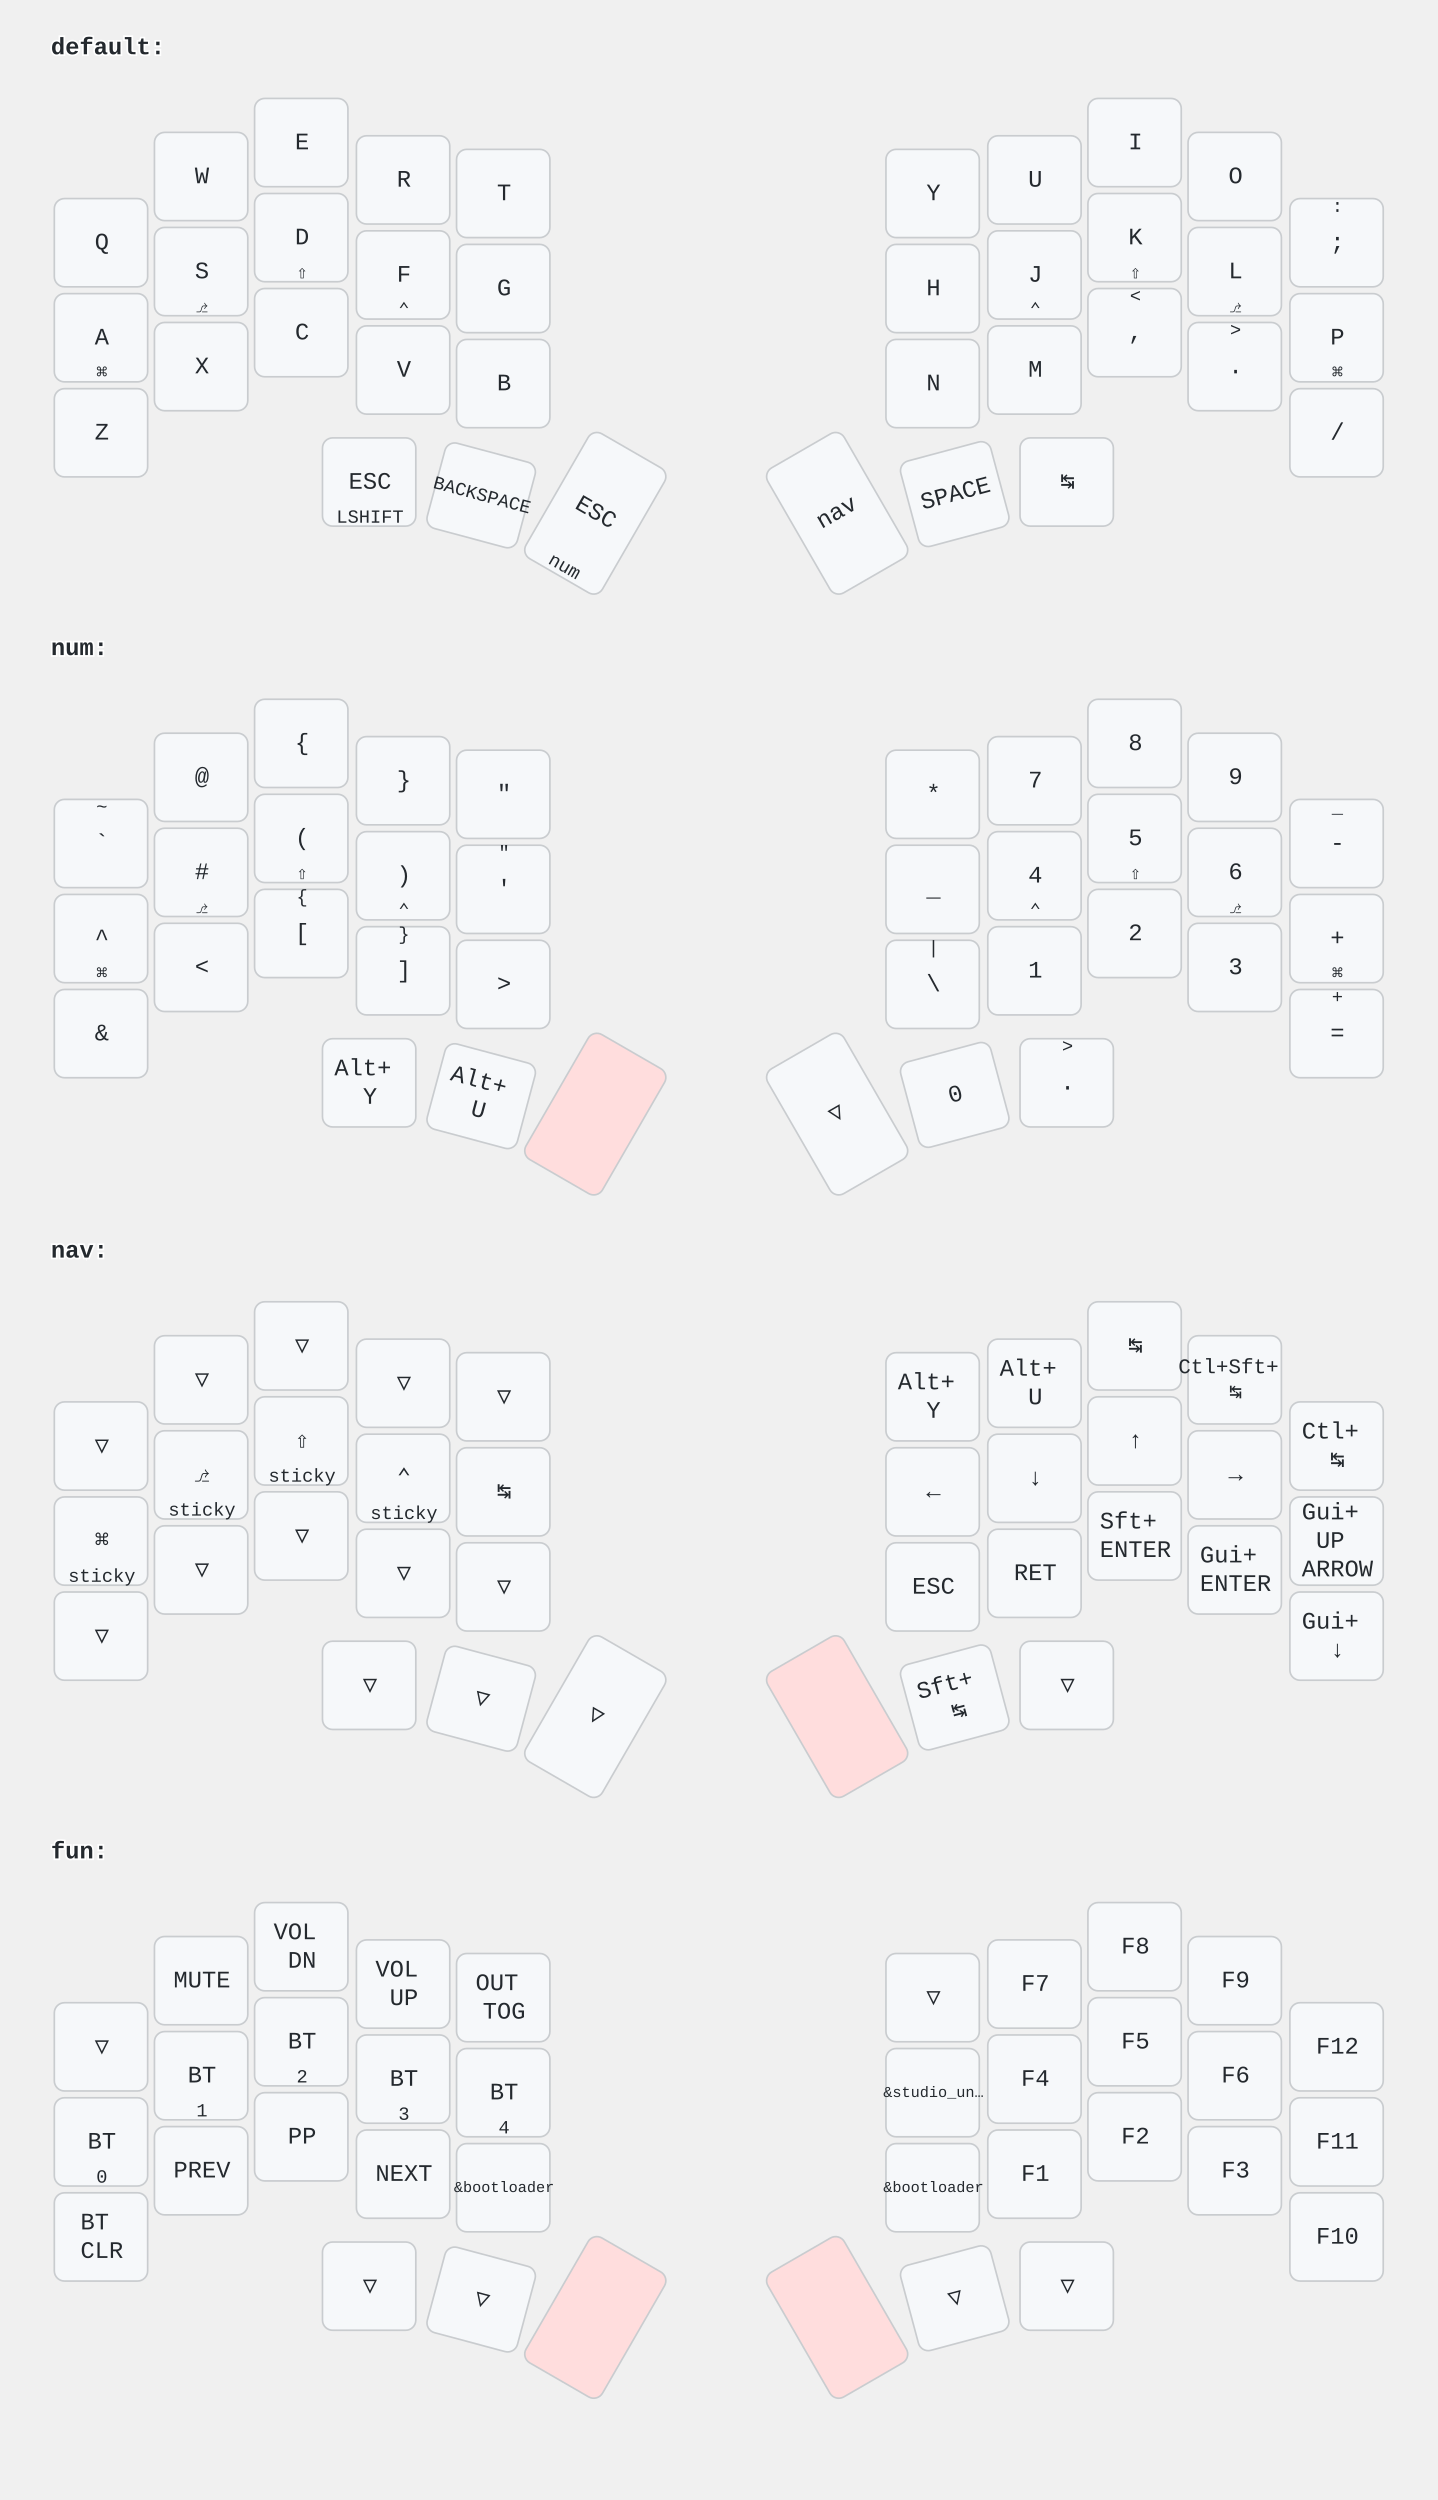
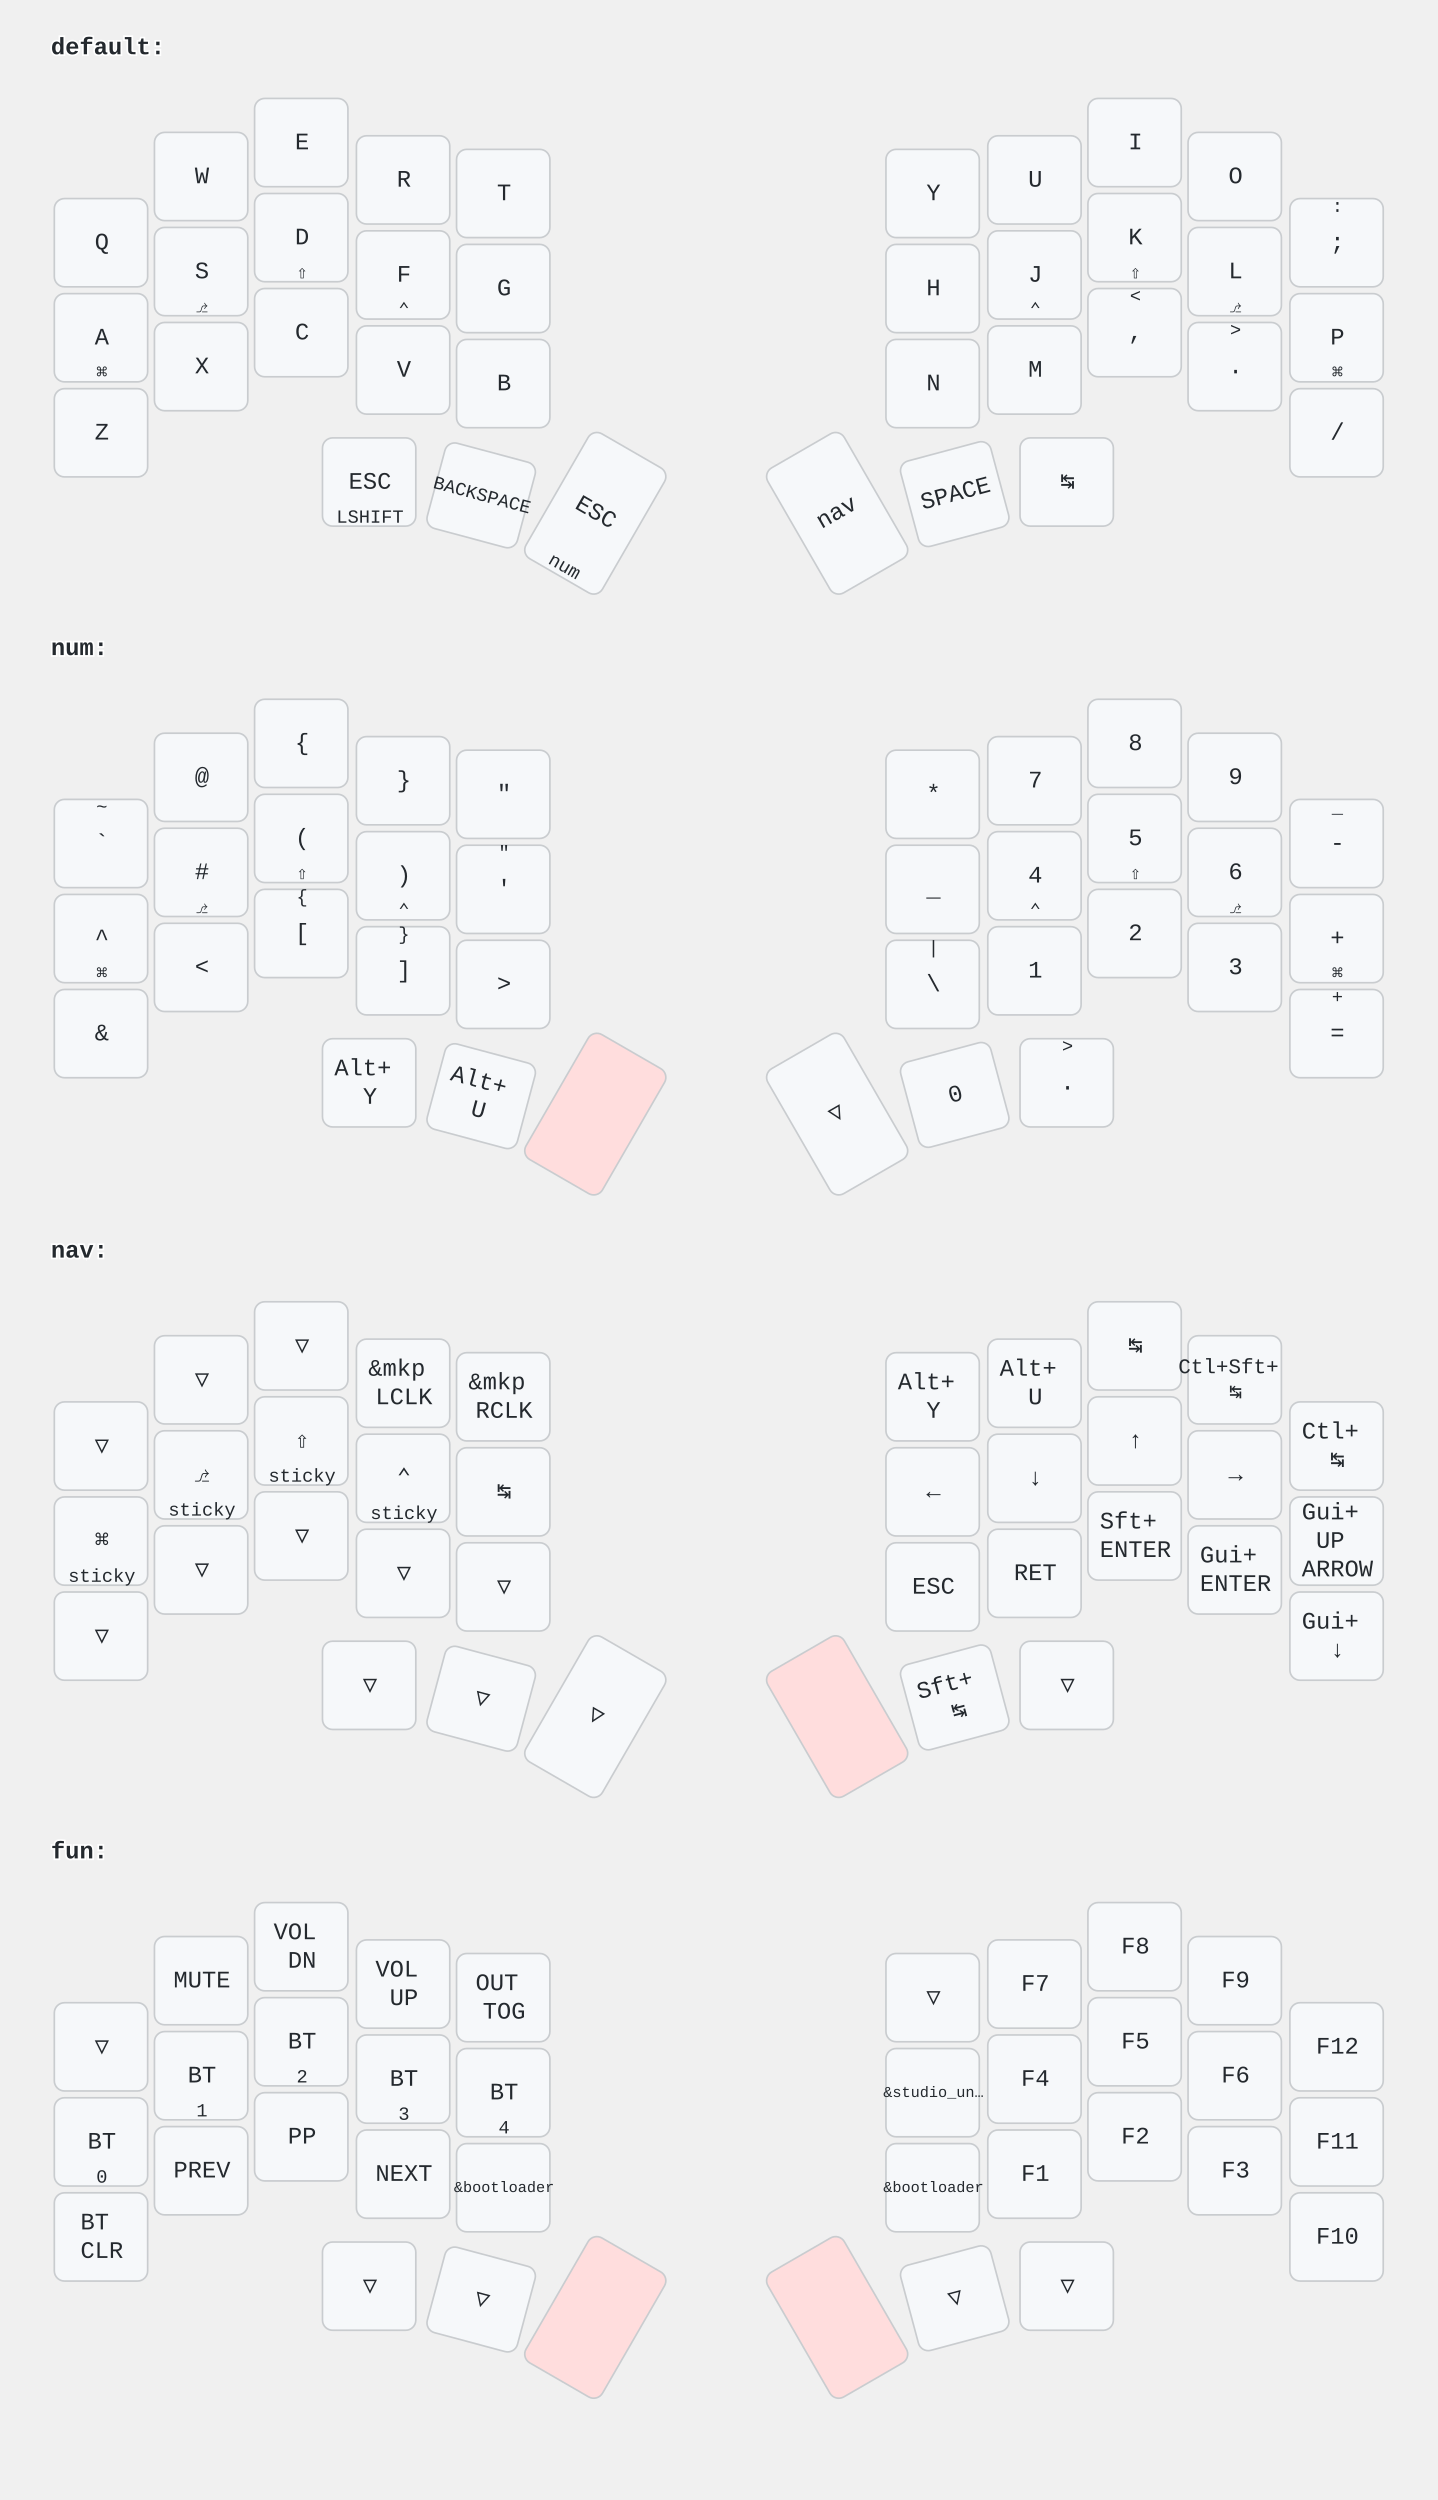
<svg xmlns="http://www.w3.org/2000/svg" width="847" height="1473" viewBox="0 0 847 1473" class="keymap">
  <style>/* font and background color specifications */
svg {
    font-family: SFMono-Regular,Consolas,Liberation Mono,Menlo,monospace;
    font-size: 14px;
    font-kerning: normal;
    text-rendering: optimizeLegibility;
    fill: #24292e;
}

/* default key styling */
rect {
    fill: #f6f8fa;
    stroke: #c9cccf;
    stroke-width: 1;
}

/* color accent for combo boxes */
rect.combo {
    fill: #cdf;
}

/* color accent for held keys */
rect.held, rect.combo.held {
    fill: #fdd;
}

/* color accent for ghost (optional) keys */
rect.ghost, rect.combo.ghost {
    fill: #ddd;
}

text {
    text-anchor: middle;
    dominant-baseline: middle;
}

/* styling for layer labels */
text.label {
    font-weight: bold;
    text-anchor: start;
    stroke: white;
    stroke-width: 2;
    paint-order: stroke;
}

/* styling for combo tap, and key hold/shifted label text */
text.combo, text.hold, text.shifted {
    font-size: 11px;
}

text.hold {
    text-anchor: middle;
    dominant-baseline: auto;
}

text.shifted {
    text-anchor: middle;
    dominant-baseline: hanging;
}

/* styling for hold/shifted label text in combo box */
text.combo.hold, text.combo.shifted {
    font-size: 8px;
}

/* styling for combo dendrons */
path {
    stroke-width: 1;
    stroke: gray;
    fill: none;
}
</style>
  <g transform="translate(30, 0)" class="layer-default">
    <text x="0" y="28" class="label" id="default">default:</text>
    <g transform="translate(0, 56)">
      <g transform="translate(30, 87)" class="key keypos-0">
        <rect rx="6" ry="6" x="-28" y="-26" width="55" height="52" class="key" />
        <text x="0" y="0" class="key tap">Q</text>
      </g>
      <g transform="translate(89, 48)" class="key keypos-1">
        <rect rx="6" ry="6" x="-28" y="-26" width="55" height="52" class="key" />
        <text x="0" y="0" class="key tap">W</text>
      </g>
      <g transform="translate(148, 28)" class="key keypos-2">
        <rect rx="6" ry="6" x="-28" y="-26" width="55" height="52" class="key" />
        <text x="0" y="0" class="key tap">E</text>
      </g>
      <g transform="translate(208, 50)" class="key keypos-3">
        <rect rx="6" ry="6" x="-28" y="-26" width="55" height="52" class="key" />
        <text x="0" y="0" class="key tap">R</text>
      </g>
      <g transform="translate(267, 58)" class="key keypos-4">
        <rect rx="6" ry="6" x="-28" y="-26" width="55" height="52" class="key" />
        <text x="0" y="0" class="key tap">T</text>
      </g>
      <g transform="translate(520, 58)" class="key keypos-5">
        <rect rx="6" ry="6" x="-28" y="-26" width="55" height="52" class="key" />
        <text x="0" y="0" class="key tap">Y</text>
      </g>
      <g transform="translate(580, 50)" class="key keypos-6">
        <rect rx="6" ry="6" x="-28" y="-26" width="55" height="52" class="key" />
        <text x="0" y="0" class="key tap">U</text>
      </g>
      <g transform="translate(639, 28)" class="key keypos-7">
        <rect rx="6" ry="6" x="-28" y="-26" width="55" height="52" class="key" />
        <text x="0" y="0" class="key tap">I</text>
      </g>
      <g transform="translate(698, 48)" class="key keypos-8">
        <rect rx="6" ry="6" x="-28" y="-26" width="55" height="52" class="key" />
        <text x="0" y="0" class="key tap">O</text>
      </g>
      <g transform="translate(758, 87)" class="key keypos-9">
        <rect rx="6" ry="6" x="-28" y="-26" width="55" height="52" class="key" />
        <text x="0" y="0" class="key tap">;</text>
        <text x="0" y="-24" class="key shifted">:</text>
      </g>
      <g transform="translate(30, 143)" class="key keypos-10">
        <rect rx="6" ry="6" x="-28" y="-26" width="55" height="52" class="key" />
        <text x="0" y="0" class="key tap">A</text>
        <text x="0" y="24" class="key hold">⌘</text>
      </g>
      <g transform="translate(89, 104)" class="key keypos-11">
        <rect rx="6" ry="6" x="-28" y="-26" width="55" height="52" class="key" />
        <text x="0" y="0" class="key tap">S</text>
        <text x="0" y="24" class="key hold">⎇</text>
      </g>
      <g transform="translate(148, 84)" class="key keypos-12">
        <rect rx="6" ry="6" x="-28" y="-26" width="55" height="52" class="key" />
        <text x="0" y="0" class="key tap">D</text>
        <text x="0" y="24" class="key hold">⇧</text>
      </g>
      <g transform="translate(208, 106)" class="key keypos-13">
        <rect rx="6" ry="6" x="-28" y="-26" width="55" height="52" class="key" />
        <text x="0" y="0" class="key tap">F</text>
        <text x="0" y="24" class="key hold">⌃</text>
      </g>
      <g transform="translate(267, 114)" class="key keypos-14">
        <rect rx="6" ry="6" x="-28" y="-26" width="55" height="52" class="key" />
        <text x="0" y="0" class="key tap">G</text>
      </g>
      <g transform="translate(520, 114)" class="key keypos-15">
        <rect rx="6" ry="6" x="-28" y="-26" width="55" height="52" class="key" />
        <text x="0" y="0" class="key tap">H</text>
      </g>
      <g transform="translate(580, 106)" class="key keypos-16">
        <rect rx="6" ry="6" x="-28" y="-26" width="55" height="52" class="key" />
        <text x="0" y="0" class="key tap">J</text>
        <text x="0" y="24" class="key hold">⌃</text>
      </g>
      <g transform="translate(639, 84)" class="key keypos-17">
        <rect rx="6" ry="6" x="-28" y="-26" width="55" height="52" class="key" />
        <text x="0" y="0" class="key tap">K</text>
        <text x="0" y="24" class="key hold">⇧</text>
      </g>
      <g transform="translate(698, 104)" class="key keypos-18">
        <rect rx="6" ry="6" x="-28" y="-26" width="55" height="52" class="key" />
        <text x="0" y="0" class="key tap">L</text>
        <text x="0" y="24" class="key hold">⎇</text>
      </g>
      <g transform="translate(758, 143)" class="key keypos-19">
        <rect rx="6" ry="6" x="-28" y="-26" width="55" height="52" class="key" />
        <text x="0" y="0" class="key tap">P</text>
        <text x="0" y="24" class="key hold">⌘</text>
      </g>
      <g transform="translate(30, 199)" class="key keypos-20">
        <rect rx="6" ry="6" x="-28" y="-26" width="55" height="52" class="key" />
        <text x="0" y="0" class="key tap">Z</text>
      </g>
      <g transform="translate(89, 160)" class="key keypos-21">
        <rect rx="6" ry="6" x="-28" y="-26" width="55" height="52" class="key" />
        <text x="0" y="0" class="key tap">X</text>
      </g>
      <g transform="translate(148, 140)" class="key keypos-22">
        <rect rx="6" ry="6" x="-28" y="-26" width="55" height="52" class="key" />
        <text x="0" y="0" class="key tap">C</text>
      </g>
      <g transform="translate(208, 162)" class="key keypos-23">
        <rect rx="6" ry="6" x="-28" y="-26" width="55" height="52" class="key" />
        <text x="0" y="0" class="key tap">V</text>
      </g>
      <g transform="translate(267, 170)" class="key keypos-24">
        <rect rx="6" ry="6" x="-28" y="-26" width="55" height="52" class="key" />
        <text x="0" y="0" class="key tap">B</text>
      </g>
      <g transform="translate(520, 170)" class="key keypos-25">
        <rect rx="6" ry="6" x="-28" y="-26" width="55" height="52" class="key" />
        <text x="0" y="0" class="key tap">N</text>
      </g>
      <g transform="translate(580, 162)" class="key keypos-26">
        <rect rx="6" ry="6" x="-28" y="-26" width="55" height="52" class="key" />
        <text x="0" y="0" class="key tap">M</text>
      </g>
      <g transform="translate(639, 140)" class="key keypos-27">
        <rect rx="6" ry="6" x="-28" y="-26" width="55" height="52" class="key" />
        <text x="0" y="0" class="key tap">,</text>
        <text x="0" y="-24" class="key shifted">&lt;</text>
      </g>
      <g transform="translate(698, 160)" class="key keypos-28">
        <rect rx="6" ry="6" x="-28" y="-26" width="55" height="52" class="key" />
        <text x="0" y="0" class="key tap">.</text>
        <text x="0" y="-24" class="key shifted">&gt;</text>
      </g>
      <g transform="translate(758, 199)" class="key keypos-29">
        <rect rx="6" ry="6" x="-28" y="-26" width="55" height="52" class="key" />
        <text x="0" y="0" class="key tap">/</text>
      </g>
      <g transform="translate(188, 228)" class="key keypos-30">
        <rect rx="6" ry="6" x="-28" y="-26" width="55" height="52" class="key" />
        <text x="0" y="0" class="key tap">ESC</text>
        <text x="0" y="24" class="key hold">LSHIFT</text>
      </g>
      <g transform="translate(254, 236) rotate(15.0)" class="key keypos-31">
        <rect rx="6" ry="6" x="-28" y="-26" width="55" height="52" class="key" />
        <text x="0" y="0" class="key tap">
          <tspan style="font-size: 78%">BACKSPACE</tspan>
        </text>
      </g>
      <g transform="translate(321, 246) rotate(30.0)" class="key keypos-32">
        <rect rx="6" ry="6" x="-26" y="-42" width="52" height="85" class="key" />
        <text x="0" y="0" class="key tap">ESC</text>
        <a href="#num">
          <text x="0" y="40" class="key hold layer-activator">num</text>
        </a>
      </g>
      <g transform="translate(463, 246) rotate(-30.0)" class="key keypos-33">
        <rect rx="6" ry="6" x="-26" y="-42" width="52" height="85" class="key" />
        <a href="#nav">
          <text x="0" y="0" class="key tap layer-activator">nav</text>
        </a>
      </g>
      <g transform="translate(533, 235) rotate(-15.0)" class="key keypos-34">
        <rect rx="6" ry="6" x="-28" y="-26" width="55" height="52" class="key" />
        <text x="0" y="0" class="key tap">SPACE</text>
      </g>
      <g transform="translate(599, 228)" class="key keypos-35">
        <rect rx="6" ry="6" x="-28" y="-26" width="55" height="52" class="key" />
        <text x="0" y="0" class="key tap">↹</text>
      </g>
    </g>
  </g>
  <g transform="translate(30, 354)" class="layer-num">
    <text x="0" y="28" class="label" id="num">num:</text>
    <g transform="translate(0, 56)">
      <g transform="translate(30, 87)" class="key keypos-0">
        <rect rx="6" ry="6" x="-28" y="-26" width="55" height="52" class="key" />
        <text x="0" y="0" class="key tap">`</text>
        <text x="0" y="-24" class="key shifted">~</text>
      </g>
      <g transform="translate(89, 48)" class="key keypos-1">
        <rect rx="6" ry="6" x="-28" y="-26" width="55" height="52" class="key" />
        <text x="0" y="0" class="key tap">@</text>
      </g>
      <g transform="translate(148, 28)" class="key keypos-2">
        <rect rx="6" ry="6" x="-28" y="-26" width="55" height="52" class="key" />
        <text x="0" y="0" class="key tap">{</text>
      </g>
      <g transform="translate(208, 50)" class="key keypos-3">
        <rect rx="6" ry="6" x="-28" y="-26" width="55" height="52" class="key" />
        <text x="0" y="0" class="key tap">}</text>
      </g>
      <g transform="translate(267, 58)" class="key keypos-4">
        <rect rx="6" ry="6" x="-28" y="-26" width="55" height="52" class="key" />
        <text x="0" y="0" class="key tap">"</text>
      </g>
      <g transform="translate(520, 58)" class="key keypos-5">
        <rect rx="6" ry="6" x="-28" y="-26" width="55" height="52" class="key" />
        <text x="0" y="0" class="key tap">*</text>
      </g>
      <g transform="translate(580, 50)" class="key keypos-6">
        <rect rx="6" ry="6" x="-28" y="-26" width="55" height="52" class="key" />
        <text x="0" y="0" class="key tap">7</text>
      </g>
      <g transform="translate(639, 28)" class="key keypos-7">
        <rect rx="6" ry="6" x="-28" y="-26" width="55" height="52" class="key" />
        <text x="0" y="0" class="key tap">8</text>
      </g>
      <g transform="translate(698, 48)" class="key keypos-8">
        <rect rx="6" ry="6" x="-28" y="-26" width="55" height="52" class="key" />
        <text x="0" y="0" class="key tap">9</text>
      </g>
      <g transform="translate(758, 87)" class="key keypos-9">
        <rect rx="6" ry="6" x="-28" y="-26" width="55" height="52" class="key" />
        <text x="0" y="0" class="key tap">-</text>
        <text x="0" y="-24" class="key shifted">_</text>
      </g>
      <g transform="translate(30, 143)" class="key keypos-10">
        <rect rx="6" ry="6" x="-28" y="-26" width="55" height="52" class="key" />
        <text x="0" y="0" class="key tap">^</text>
        <text x="0" y="24" class="key hold">⌘</text>
      </g>
      <g transform="translate(89, 104)" class="key keypos-11">
        <rect rx="6" ry="6" x="-28" y="-26" width="55" height="52" class="key" />
        <text x="0" y="0" class="key tap">#</text>
        <text x="0" y="24" class="key hold">⎇</text>
      </g>
      <g transform="translate(148, 84)" class="key keypos-12">
        <rect rx="6" ry="6" x="-28" y="-26" width="55" height="52" class="key" />
        <text x="0" y="0" class="key tap">(</text>
        <text x="0" y="24" class="key hold">⇧</text>
      </g>
      <g transform="translate(208, 106)" class="key keypos-13">
        <rect rx="6" ry="6" x="-28" y="-26" width="55" height="52" class="key" />
        <text x="0" y="0" class="key tap">)</text>
        <text x="0" y="24" class="key hold">⌃</text>
      </g>
      <g transform="translate(267, 114)" class="key keypos-14">
        <rect rx="6" ry="6" x="-28" y="-26" width="55" height="52" class="key" />
        <text x="0" y="0" class="key tap">'</text>
        <text x="0" y="-24" class="key shifted">"</text>
      </g>
      <g transform="translate(520, 114)" class="key keypos-15">
        <rect rx="6" ry="6" x="-28" y="-26" width="55" height="52" class="key" />
        <text x="0" y="0" class="key tap">_</text>
      </g>
      <g transform="translate(580, 106)" class="key keypos-16">
        <rect rx="6" ry="6" x="-28" y="-26" width="55" height="52" class="key" />
        <text x="0" y="0" class="key tap">4</text>
        <text x="0" y="24" class="key hold">⌃</text>
      </g>
      <g transform="translate(639, 84)" class="key keypos-17">
        <rect rx="6" ry="6" x="-28" y="-26" width="55" height="52" class="key" />
        <text x="0" y="0" class="key tap">5</text>
        <text x="0" y="24" class="key hold">⇧</text>
      </g>
      <g transform="translate(698, 104)" class="key keypos-18">
        <rect rx="6" ry="6" x="-28" y="-26" width="55" height="52" class="key" />
        <text x="0" y="0" class="key tap">6</text>
        <text x="0" y="24" class="key hold">⎇</text>
      </g>
      <g transform="translate(758, 143)" class="key keypos-19">
        <rect rx="6" ry="6" x="-28" y="-26" width="55" height="52" class="key" />
        <text x="0" y="0" class="key tap">+</text>
        <text x="0" y="24" class="key hold">⌘</text>
      </g>
      <g transform="translate(30, 199)" class="key keypos-20">
        <rect rx="6" ry="6" x="-28" y="-26" width="55" height="52" class="key" />
        <text x="0" y="0" class="key tap">&amp;</text>
      </g>
      <g transform="translate(89, 160)" class="key keypos-21">
        <rect rx="6" ry="6" x="-28" y="-26" width="55" height="52" class="key" />
        <text x="0" y="0" class="key tap">&lt;</text>
      </g>
      <g transform="translate(148, 140)" class="key keypos-22">
        <rect rx="6" ry="6" x="-28" y="-26" width="55" height="52" class="key" />
        <text x="0" y="0" class="key tap">[</text>
        <text x="0" y="-24" class="key shifted">{</text>
      </g>
      <g transform="translate(208, 162)" class="key keypos-23">
        <rect rx="6" ry="6" x="-28" y="-26" width="55" height="52" class="key" />
        <text x="0" y="0" class="key tap">]</text>
        <text x="0" y="-24" class="key shifted">}</text>
      </g>
      <g transform="translate(267, 170)" class="key keypos-24">
        <rect rx="6" ry="6" x="-28" y="-26" width="55" height="52" class="key" />
        <text x="0" y="0" class="key tap">&gt;</text>
      </g>
      <g transform="translate(520, 170)" class="key keypos-25">
        <rect rx="6" ry="6" x="-28" y="-26" width="55" height="52" class="key" />
        <text x="0" y="0" class="key tap">\</text>
        <text x="0" y="-24" class="key shifted">|</text>
      </g>
      <g transform="translate(580, 162)" class="key keypos-26">
        <rect rx="6" ry="6" x="-28" y="-26" width="55" height="52" class="key" />
        <text x="0" y="0" class="key tap">1</text>
      </g>
      <g transform="translate(639, 140)" class="key keypos-27">
        <rect rx="6" ry="6" x="-28" y="-26" width="55" height="52" class="key" />
        <text x="0" y="0" class="key tap">2</text>
      </g>
      <g transform="translate(698, 160)" class="key keypos-28">
        <rect rx="6" ry="6" x="-28" y="-26" width="55" height="52" class="key" />
        <text x="0" y="0" class="key tap">3</text>
      </g>
      <g transform="translate(758, 199)" class="key keypos-29">
        <rect rx="6" ry="6" x="-28" y="-26" width="55" height="52" class="key" />
        <text x="0" y="0" class="key tap">=</text>
        <text x="0" y="-24" class="key shifted">+</text>
      </g>
      <g transform="translate(188, 228)" class="key keypos-30">
        <rect rx="6" ry="6" x="-28" y="-26" width="55" height="52" class="key" />
        <text x="0" y="0" class="key tap">
          <tspan x="0" dy="-0.6em">Alt+</tspan>
          <tspan x="0" dy="1.2em">Y</tspan>
        </text>
      </g>
      <g transform="translate(254, 236) rotate(15.0)" class="key keypos-31">
        <rect rx="6" ry="6" x="-28" y="-26" width="55" height="52" class="key" />
        <text x="0" y="0" class="key tap">
          <tspan x="0" dy="-0.6em">Alt+</tspan>
          <tspan x="0" dy="1.2em">U</tspan>
        </text>
      </g>
      <g transform="translate(321, 246) rotate(30.0)" class="key held keypos-32">
        <rect rx="6" ry="6" x="-26" y="-42" width="52" height="85" class="key held" />
      </g>
      <g transform="translate(463, 246) rotate(-30.0)" class="key trans keypos-33">
        <rect rx="6" ry="6" x="-26" y="-42" width="52" height="85" class="key trans" />
        <text x="0" y="0" class="key trans tap">▽</text>
      </g>
      <g transform="translate(533, 235) rotate(-15.0)" class="key keypos-34">
        <rect rx="6" ry="6" x="-28" y="-26" width="55" height="52" class="key" />
        <text x="0" y="0" class="key tap">0</text>
      </g>
      <g transform="translate(599, 228)" class="key keypos-35">
        <rect rx="6" ry="6" x="-28" y="-26" width="55" height="52" class="key" />
        <text x="0" y="0" class="key tap">.</text>
        <text x="0" y="-24" class="key shifted">&gt;</text>
      </g>
    </g>
  </g>
  <g transform="translate(30, 709)" class="layer-nav">
    <text x="0" y="28" class="label" id="nav">nav:</text>
    <g transform="translate(0, 56)">
      <g transform="translate(30, 87)" class="key trans keypos-0">
        <rect rx="6" ry="6" x="-28" y="-26" width="55" height="52" class="key trans" />
        <text x="0" y="0" class="key trans tap">▽</text>
      </g>
      <g transform="translate(89, 48)" class="key trans keypos-1">
        <rect rx="6" ry="6" x="-28" y="-26" width="55" height="52" class="key trans" />
        <text x="0" y="0" class="key trans tap">▽</text>
      </g>
      <g transform="translate(148, 28)" class="key trans keypos-2">
        <rect rx="6" ry="6" x="-28" y="-26" width="55" height="52" class="key trans" />
        <text x="0" y="0" class="key trans tap">▽</text>
      </g>
-       <g transform="translate(208, 50)" class="key trans keypos-3">
-         <rect rx="6" ry="6" x="-28" y="-26" width="55" height="52" class="key trans" />
-         <text x="0" y="0" class="key trans tap">▽</text>
-       </g>
-       <g transform="translate(267, 58)" class="key trans keypos-4">
-         <rect rx="6" ry="6" x="-28" y="-26" width="55" height="52" class="key trans" />
-         <text x="0" y="0" class="key trans tap">▽</text>
+       <g transform="translate(208, 50)" class="key keypos-3">
+         <rect rx="6" ry="6" x="-28" y="-26" width="55" height="52" class="key" />
+         <text x="0" y="0" class="key tap">
+           <tspan x="0" dy="-0.6em">&amp;mkp</tspan>
+           <tspan x="0" dy="1.2em">LCLK</tspan>
+         </text>
+       </g>
+       <g transform="translate(267, 58)" class="key keypos-4">
+         <rect rx="6" ry="6" x="-28" y="-26" width="55" height="52" class="key" />
+         <text x="0" y="0" class="key tap">
+           <tspan x="0" dy="-0.6em">&amp;mkp</tspan>
+           <tspan x="0" dy="1.2em">RCLK</tspan>
+         </text>
      </g>
      <g transform="translate(520, 58)" class="key keypos-5">
        <rect rx="6" ry="6" x="-28" y="-26" width="55" height="52" class="key" />
        <text x="0" y="0" class="key tap">
          <tspan x="0" dy="-0.6em">Alt+</tspan>
          <tspan x="0" dy="1.2em">Y</tspan>
        </text>
      </g>
      <g transform="translate(580, 50)" class="key keypos-6">
        <rect rx="6" ry="6" x="-28" y="-26" width="55" height="52" class="key" />
        <text x="0" y="0" class="key tap">
          <tspan x="0" dy="-0.6em">Alt+</tspan>
          <tspan x="0" dy="1.2em">U</tspan>
        </text>
      </g>
      <g transform="translate(639, 28)" class="key keypos-7">
        <rect rx="6" ry="6" x="-28" y="-26" width="55" height="52" class="key" />
        <text x="0" y="0" class="key tap">↹</text>
      </g>
      <g transform="translate(698, 48)" class="key keypos-8">
        <rect rx="6" ry="6" x="-28" y="-26" width="55" height="52" class="key" />
        <text x="0" y="0" class="key tap">
          <tspan x="0" dy="-0.6em" style="font-size: 88%">Ctl+Sft+</tspan>
          <tspan x="0" dy="1.2em" style="font-size: 88%">↹</tspan>
        </text>
      </g>
      <g transform="translate(758, 87)" class="key keypos-9">
        <rect rx="6" ry="6" x="-28" y="-26" width="55" height="52" class="key" />
        <text x="0" y="0" class="key tap">
          <tspan x="0" dy="-0.6em">Ctl+</tspan>
          <tspan x="0" dy="1.2em">↹</tspan>
        </text>
      </g>
      <g transform="translate(30, 143)" class="key keypos-10">
        <rect rx="6" ry="6" x="-28" y="-26" width="55" height="52" class="key" />
        <text x="0" y="0" class="key tap">⌘</text>
        <text x="0" y="24" class="key hold">sticky</text>
      </g>
      <g transform="translate(89, 104)" class="key keypos-11">
        <rect rx="6" ry="6" x="-28" y="-26" width="55" height="52" class="key" />
        <text x="0" y="0" class="key tap">⎇</text>
        <text x="0" y="24" class="key hold">sticky</text>
      </g>
      <g transform="translate(148, 84)" class="key keypos-12">
        <rect rx="6" ry="6" x="-28" y="-26" width="55" height="52" class="key" />
        <text x="0" y="0" class="key tap">⇧</text>
        <text x="0" y="24" class="key hold">sticky</text>
      </g>
      <g transform="translate(208, 106)" class="key keypos-13">
        <rect rx="6" ry="6" x="-28" y="-26" width="55" height="52" class="key" />
        <text x="0" y="0" class="key tap">⌃</text>
        <text x="0" y="24" class="key hold">sticky</text>
      </g>
      <g transform="translate(267, 114)" class="key keypos-14">
        <rect rx="6" ry="6" x="-28" y="-26" width="55" height="52" class="key" />
        <text x="0" y="0" class="key tap">↹</text>
      </g>
      <g transform="translate(520, 114)" class="key keypos-15">
        <rect rx="6" ry="6" x="-28" y="-26" width="55" height="52" class="key" />
        <text x="0" y="0" class="key tap">←</text>
      </g>
      <g transform="translate(580, 106)" class="key keypos-16">
        <rect rx="6" ry="6" x="-28" y="-26" width="55" height="52" class="key" />
        <text x="0" y="0" class="key tap">↓</text>
      </g>
      <g transform="translate(639, 84)" class="key keypos-17">
        <rect rx="6" ry="6" x="-28" y="-26" width="55" height="52" class="key" />
        <text x="0" y="0" class="key tap">↑</text>
      </g>
      <g transform="translate(698, 104)" class="key keypos-18">
        <rect rx="6" ry="6" x="-28" y="-26" width="55" height="52" class="key" />
        <text x="0" y="0" class="key tap">→</text>
      </g>
      <g transform="translate(758, 143)" class="key keypos-19">
        <rect rx="6" ry="6" x="-28" y="-26" width="55" height="52" class="key" />
        <text x="0" y="0" class="key tap">
          <tspan x="0" dy="-1.2em">Gui+</tspan>
          <tspan x="0" dy="1.2em">UP</tspan>
          <tspan x="0" dy="1.2em">ARROW</tspan>
        </text>
      </g>
      <g transform="translate(30, 199)" class="key trans keypos-20">
        <rect rx="6" ry="6" x="-28" y="-26" width="55" height="52" class="key trans" />
        <text x="0" y="0" class="key trans tap">▽</text>
      </g>
      <g transform="translate(89, 160)" class="key trans keypos-21">
        <rect rx="6" ry="6" x="-28" y="-26" width="55" height="52" class="key trans" />
        <text x="0" y="0" class="key trans tap">▽</text>
      </g>
      <g transform="translate(148, 140)" class="key trans keypos-22">
        <rect rx="6" ry="6" x="-28" y="-26" width="55" height="52" class="key trans" />
        <text x="0" y="0" class="key trans tap">▽</text>
      </g>
      <g transform="translate(208, 162)" class="key trans keypos-23">
        <rect rx="6" ry="6" x="-28" y="-26" width="55" height="52" class="key trans" />
        <text x="0" y="0" class="key trans tap">▽</text>
      </g>
      <g transform="translate(267, 170)" class="key trans keypos-24">
        <rect rx="6" ry="6" x="-28" y="-26" width="55" height="52" class="key trans" />
        <text x="0" y="0" class="key trans tap">▽</text>
      </g>
      <g transform="translate(520, 170)" class="key keypos-25">
        <rect rx="6" ry="6" x="-28" y="-26" width="55" height="52" class="key" />
        <text x="0" y="0" class="key tap">ESC</text>
      </g>
      <g transform="translate(580, 162)" class="key keypos-26">
        <rect rx="6" ry="6" x="-28" y="-26" width="55" height="52" class="key" />
        <text x="0" y="0" class="key tap">RET</text>
      </g>
      <g transform="translate(639, 140)" class="key keypos-27">
        <rect rx="6" ry="6" x="-28" y="-26" width="55" height="52" class="key" />
        <text x="0" y="0" class="key tap">
          <tspan x="0" dy="-0.6em">Sft+</tspan>
          <tspan x="0" dy="1.2em">ENTER</tspan>
        </text>
      </g>
      <g transform="translate(698, 160)" class="key keypos-28">
        <rect rx="6" ry="6" x="-28" y="-26" width="55" height="52" class="key" />
        <text x="0" y="0" class="key tap">
          <tspan x="0" dy="-0.6em">Gui+</tspan>
          <tspan x="0" dy="1.2em">ENTER</tspan>
        </text>
      </g>
      <g transform="translate(758, 199)" class="key keypos-29">
        <rect rx="6" ry="6" x="-28" y="-26" width="55" height="52" class="key" />
        <text x="0" y="0" class="key tap">
          <tspan x="0" dy="-0.6em">Gui+</tspan>
          <tspan x="0" dy="1.2em">↓</tspan>
        </text>
      </g>
      <g transform="translate(188, 228)" class="key trans keypos-30">
        <rect rx="6" ry="6" x="-28" y="-26" width="55" height="52" class="key trans" />
        <text x="0" y="0" class="key trans tap">▽</text>
      </g>
      <g transform="translate(254, 236) rotate(15.0)" class="key trans keypos-31">
        <rect rx="6" ry="6" x="-28" y="-26" width="55" height="52" class="key trans" />
        <text x="0" y="0" class="key trans tap">▽</text>
      </g>
      <g transform="translate(321, 246) rotate(30.0)" class="key trans keypos-32">
        <rect rx="6" ry="6" x="-26" y="-42" width="52" height="85" class="key trans" />
        <text x="0" y="0" class="key trans tap">▽</text>
      </g>
      <g transform="translate(463, 246) rotate(-30.0)" class="key held keypos-33">
        <rect rx="6" ry="6" x="-26" y="-42" width="52" height="85" class="key held" />
      </g>
      <g transform="translate(533, 235) rotate(-15.0)" class="key keypos-34">
        <rect rx="6" ry="6" x="-28" y="-26" width="55" height="52" class="key" />
        <text x="0" y="0" class="key tap">
          <tspan x="0" dy="-0.6em">Sft+</tspan>
          <tspan x="0" dy="1.2em">↹</tspan>
        </text>
      </g>
      <g transform="translate(599, 228)" class="key trans keypos-35">
        <rect rx="6" ry="6" x="-28" y="-26" width="55" height="52" class="key trans" />
        <text x="0" y="0" class="key trans tap">▽</text>
      </g>
    </g>
  </g>
  <g transform="translate(30, 1063)" class="layer-fun">
    <text x="0" y="28" class="label" id="fun">fun:</text>
    <g transform="translate(0, 56)">
      <g transform="translate(30, 87)" class="key trans keypos-0">
        <rect rx="6" ry="6" x="-28" y="-26" width="55" height="52" class="key trans" />
        <text x="0" y="0" class="key trans tap">▽</text>
      </g>
      <g transform="translate(89, 48)" class="key keypos-1">
        <rect rx="6" ry="6" x="-28" y="-26" width="55" height="52" class="key" />
        <text x="0" y="0" class="key tap">MUTE</text>
      </g>
      <g transform="translate(148, 28)" class="key keypos-2">
        <rect rx="6" ry="6" x="-28" y="-26" width="55" height="52" class="key" />
        <text x="0" y="0" class="key tap">
          <tspan x="0" dy="-0.6em">VOL</tspan>
          <tspan x="0" dy="1.2em">DN</tspan>
        </text>
      </g>
      <g transform="translate(208, 50)" class="key keypos-3">
        <rect rx="6" ry="6" x="-28" y="-26" width="55" height="52" class="key" />
        <text x="0" y="0" class="key tap">
          <tspan x="0" dy="-0.6em">VOL</tspan>
          <tspan x="0" dy="1.2em">UP</tspan>
        </text>
      </g>
      <g transform="translate(267, 58)" class="key keypos-4">
        <rect rx="6" ry="6" x="-28" y="-26" width="55" height="52" class="key" />
        <text x="0" y="0" class="key tap">
          <tspan x="0" dy="-0.6em">OUT</tspan>
          <tspan x="0" dy="1.2em">TOG</tspan>
        </text>
      </g>
      <g transform="translate(520, 58)" class="key trans keypos-5">
        <rect rx="6" ry="6" x="-28" y="-26" width="55" height="52" class="key trans" />
        <text x="0" y="0" class="key trans tap">▽</text>
      </g>
      <g transform="translate(580, 50)" class="key keypos-6">
        <rect rx="6" ry="6" x="-28" y="-26" width="55" height="52" class="key" />
        <text x="0" y="0" class="key tap">F7</text>
      </g>
      <g transform="translate(639, 28)" class="key keypos-7">
        <rect rx="6" ry="6" x="-28" y="-26" width="55" height="52" class="key" />
        <text x="0" y="0" class="key tap">F8</text>
      </g>
      <g transform="translate(698, 48)" class="key keypos-8">
        <rect rx="6" ry="6" x="-28" y="-26" width="55" height="52" class="key" />
        <text x="0" y="0" class="key tap">F9</text>
      </g>
      <g transform="translate(758, 87)" class="key keypos-9">
        <rect rx="6" ry="6" x="-28" y="-26" width="55" height="52" class="key" />
        <text x="0" y="0" class="key tap">F12</text>
      </g>
      <g transform="translate(30, 143)" class="key keypos-10">
        <rect rx="6" ry="6" x="-28" y="-26" width="55" height="52" class="key" />
        <text x="0" y="0" class="key tap">BT</text>
        <text x="0" y="24" class="key hold">0</text>
      </g>
      <g transform="translate(89, 104)" class="key keypos-11">
        <rect rx="6" ry="6" x="-28" y="-26" width="55" height="52" class="key" />
        <text x="0" y="0" class="key tap">BT</text>
        <text x="0" y="24" class="key hold">1</text>
      </g>
      <g transform="translate(148, 84)" class="key keypos-12">
        <rect rx="6" ry="6" x="-28" y="-26" width="55" height="52" class="key" />
        <text x="0" y="0" class="key tap">BT</text>
        <text x="0" y="24" class="key hold">2</text>
      </g>
      <g transform="translate(208, 106)" class="key keypos-13">
        <rect rx="6" ry="6" x="-28" y="-26" width="55" height="52" class="key" />
        <text x="0" y="0" class="key tap">BT</text>
        <text x="0" y="24" class="key hold">3</text>
      </g>
      <g transform="translate(267, 114)" class="key keypos-14">
        <rect rx="6" ry="6" x="-28" y="-26" width="55" height="52" class="key" />
        <text x="0" y="0" class="key tap">BT</text>
        <text x="0" y="24" class="key hold">4</text>
      </g>
      <g transform="translate(520, 114)" class="key keypos-15">
        <rect rx="6" ry="6" x="-28" y="-26" width="55" height="52" class="key" />
        <text x="0" y="0" class="key tap">
          <tspan style="font-size: 64%">&amp;studio_un…</tspan>
        </text>
      </g>
      <g transform="translate(580, 106)" class="key keypos-16">
        <rect rx="6" ry="6" x="-28" y="-26" width="55" height="52" class="key" />
        <text x="0" y="0" class="key tap">F4</text>
      </g>
      <g transform="translate(639, 84)" class="key keypos-17">
        <rect rx="6" ry="6" x="-28" y="-26" width="55" height="52" class="key" />
        <text x="0" y="0" class="key tap">F5</text>
      </g>
      <g transform="translate(698, 104)" class="key keypos-18">
        <rect rx="6" ry="6" x="-28" y="-26" width="55" height="52" class="key" />
        <text x="0" y="0" class="key tap">F6</text>
      </g>
      <g transform="translate(758, 143)" class="key keypos-19">
        <rect rx="6" ry="6" x="-28" y="-26" width="55" height="52" class="key" />
        <text x="0" y="0" class="key tap">F11</text>
      </g>
      <g transform="translate(30, 199)" class="key keypos-20">
        <rect rx="6" ry="6" x="-28" y="-26" width="55" height="52" class="key" />
        <text x="0" y="0" class="key tap">
          <tspan x="0" dy="-0.6em">BT</tspan>
          <tspan x="0" dy="1.2em">CLR</tspan>
        </text>
      </g>
      <g transform="translate(89, 160)" class="key keypos-21">
        <rect rx="6" ry="6" x="-28" y="-26" width="55" height="52" class="key" />
        <text x="0" y="0" class="key tap">PREV</text>
      </g>
      <g transform="translate(148, 140)" class="key keypos-22">
        <rect rx="6" ry="6" x="-28" y="-26" width="55" height="52" class="key" />
        <text x="0" y="0" class="key tap">PP</text>
      </g>
      <g transform="translate(208, 162)" class="key keypos-23">
        <rect rx="6" ry="6" x="-28" y="-26" width="55" height="52" class="key" />
        <text x="0" y="0" class="key tap">NEXT</text>
      </g>
      <g transform="translate(267, 170)" class="key keypos-24">
        <rect rx="6" ry="6" x="-28" y="-26" width="55" height="52" class="key" />
        <text x="0" y="0" class="key tap">
          <tspan style="font-size: 64%">&amp;bootloader</tspan>
        </text>
      </g>
      <g transform="translate(520, 170)" class="key keypos-25">
        <rect rx="6" ry="6" x="-28" y="-26" width="55" height="52" class="key" />
        <text x="0" y="0" class="key tap">
          <tspan style="font-size: 64%">&amp;bootloader</tspan>
        </text>
      </g>
      <g transform="translate(580, 162)" class="key keypos-26">
        <rect rx="6" ry="6" x="-28" y="-26" width="55" height="52" class="key" />
        <text x="0" y="0" class="key tap">F1</text>
      </g>
      <g transform="translate(639, 140)" class="key keypos-27">
        <rect rx="6" ry="6" x="-28" y="-26" width="55" height="52" class="key" />
        <text x="0" y="0" class="key tap">F2</text>
      </g>
      <g transform="translate(698, 160)" class="key keypos-28">
        <rect rx="6" ry="6" x="-28" y="-26" width="55" height="52" class="key" />
        <text x="0" y="0" class="key tap">F3</text>
      </g>
      <g transform="translate(758, 199)" class="key keypos-29">
        <rect rx="6" ry="6" x="-28" y="-26" width="55" height="52" class="key" />
        <text x="0" y="0" class="key tap">F10</text>
      </g>
      <g transform="translate(188, 228)" class="key trans keypos-30">
        <rect rx="6" ry="6" x="-28" y="-26" width="55" height="52" class="key trans" />
        <text x="0" y="0" class="key trans tap">▽</text>
      </g>
      <g transform="translate(254, 236) rotate(15.0)" class="key trans keypos-31">
        <rect rx="6" ry="6" x="-28" y="-26" width="55" height="52" class="key trans" />
        <text x="0" y="0" class="key trans tap">▽</text>
      </g>
      <g transform="translate(321, 246) rotate(30.0)" class="key held keypos-32">
        <rect rx="6" ry="6" x="-26" y="-42" width="52" height="85" class="key held" />
      </g>
      <g transform="translate(463, 246) rotate(-30.0)" class="key held keypos-33">
        <rect rx="6" ry="6" x="-26" y="-42" width="52" height="85" class="key held" />
      </g>
      <g transform="translate(533, 235) rotate(-15.0)" class="key trans keypos-34">
        <rect rx="6" ry="6" x="-28" y="-26" width="55" height="52" class="key trans" />
        <text x="0" y="0" class="key trans tap">▽</text>
      </g>
      <g transform="translate(599, 228)" class="key trans keypos-35">
        <rect rx="6" ry="6" x="-28" y="-26" width="55" height="52" class="key trans" />
        <text x="0" y="0" class="key trans tap">▽</text>
      </g>
    </g>
  </g>
</svg>
